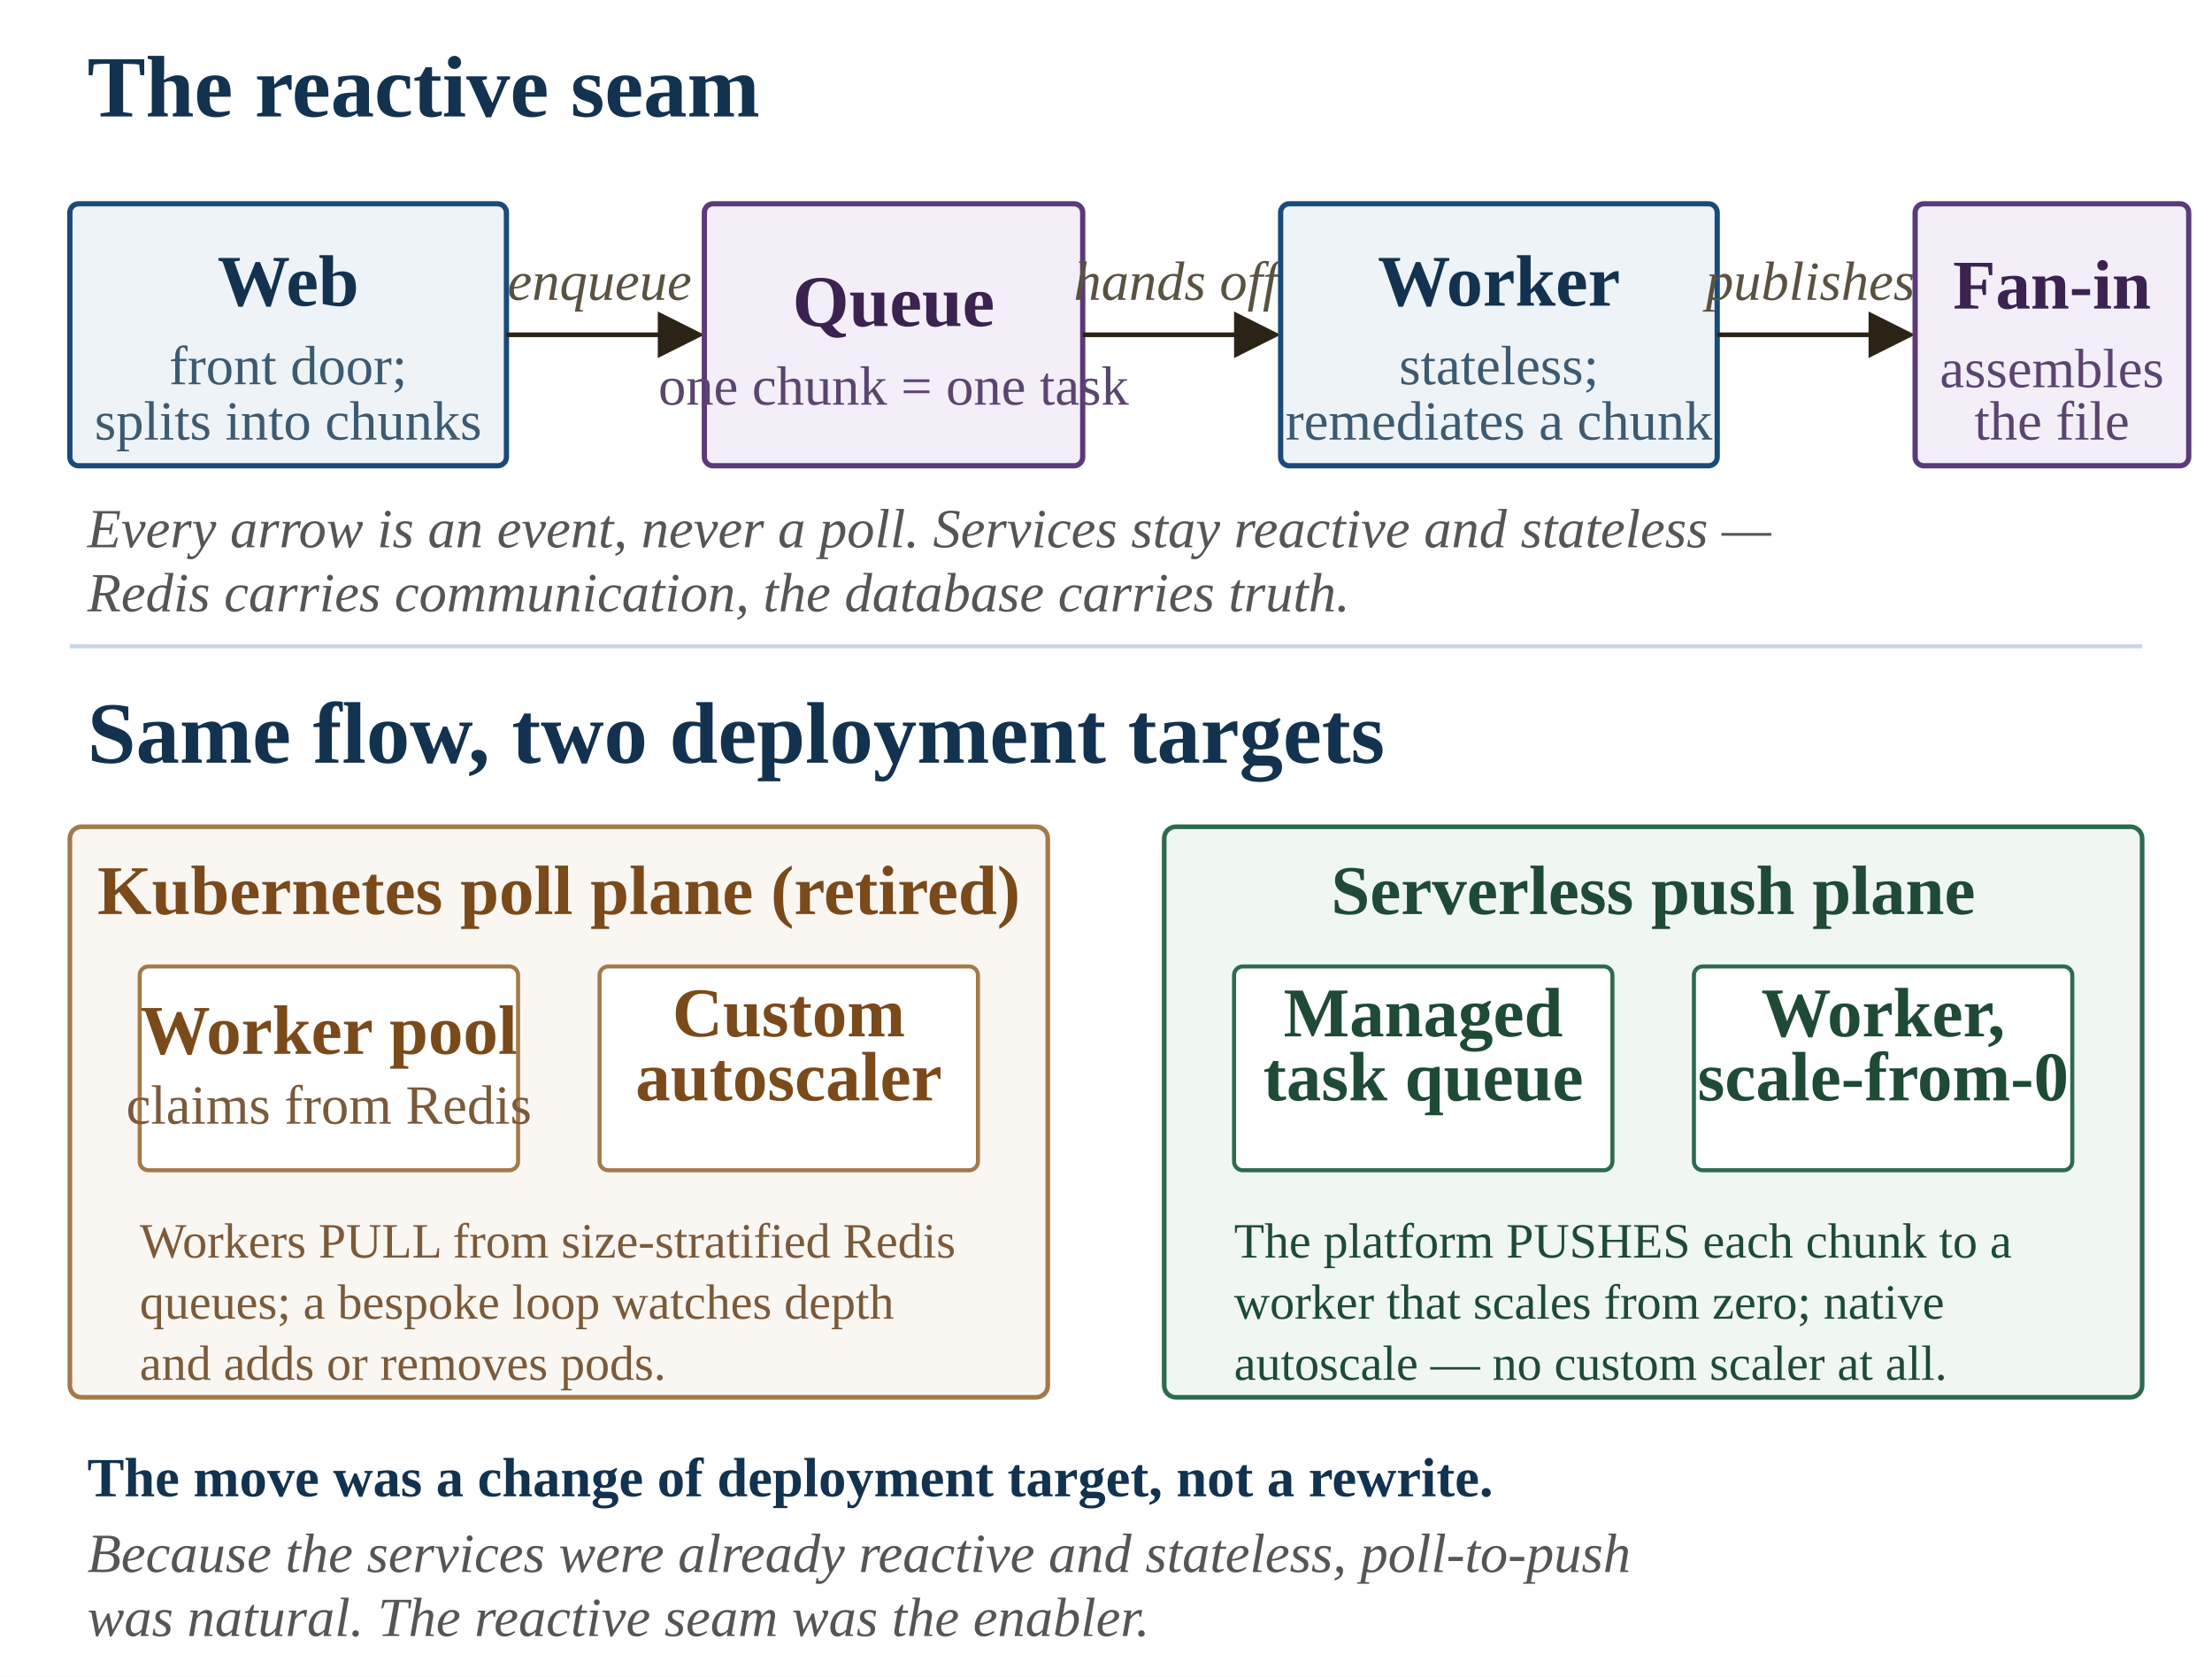
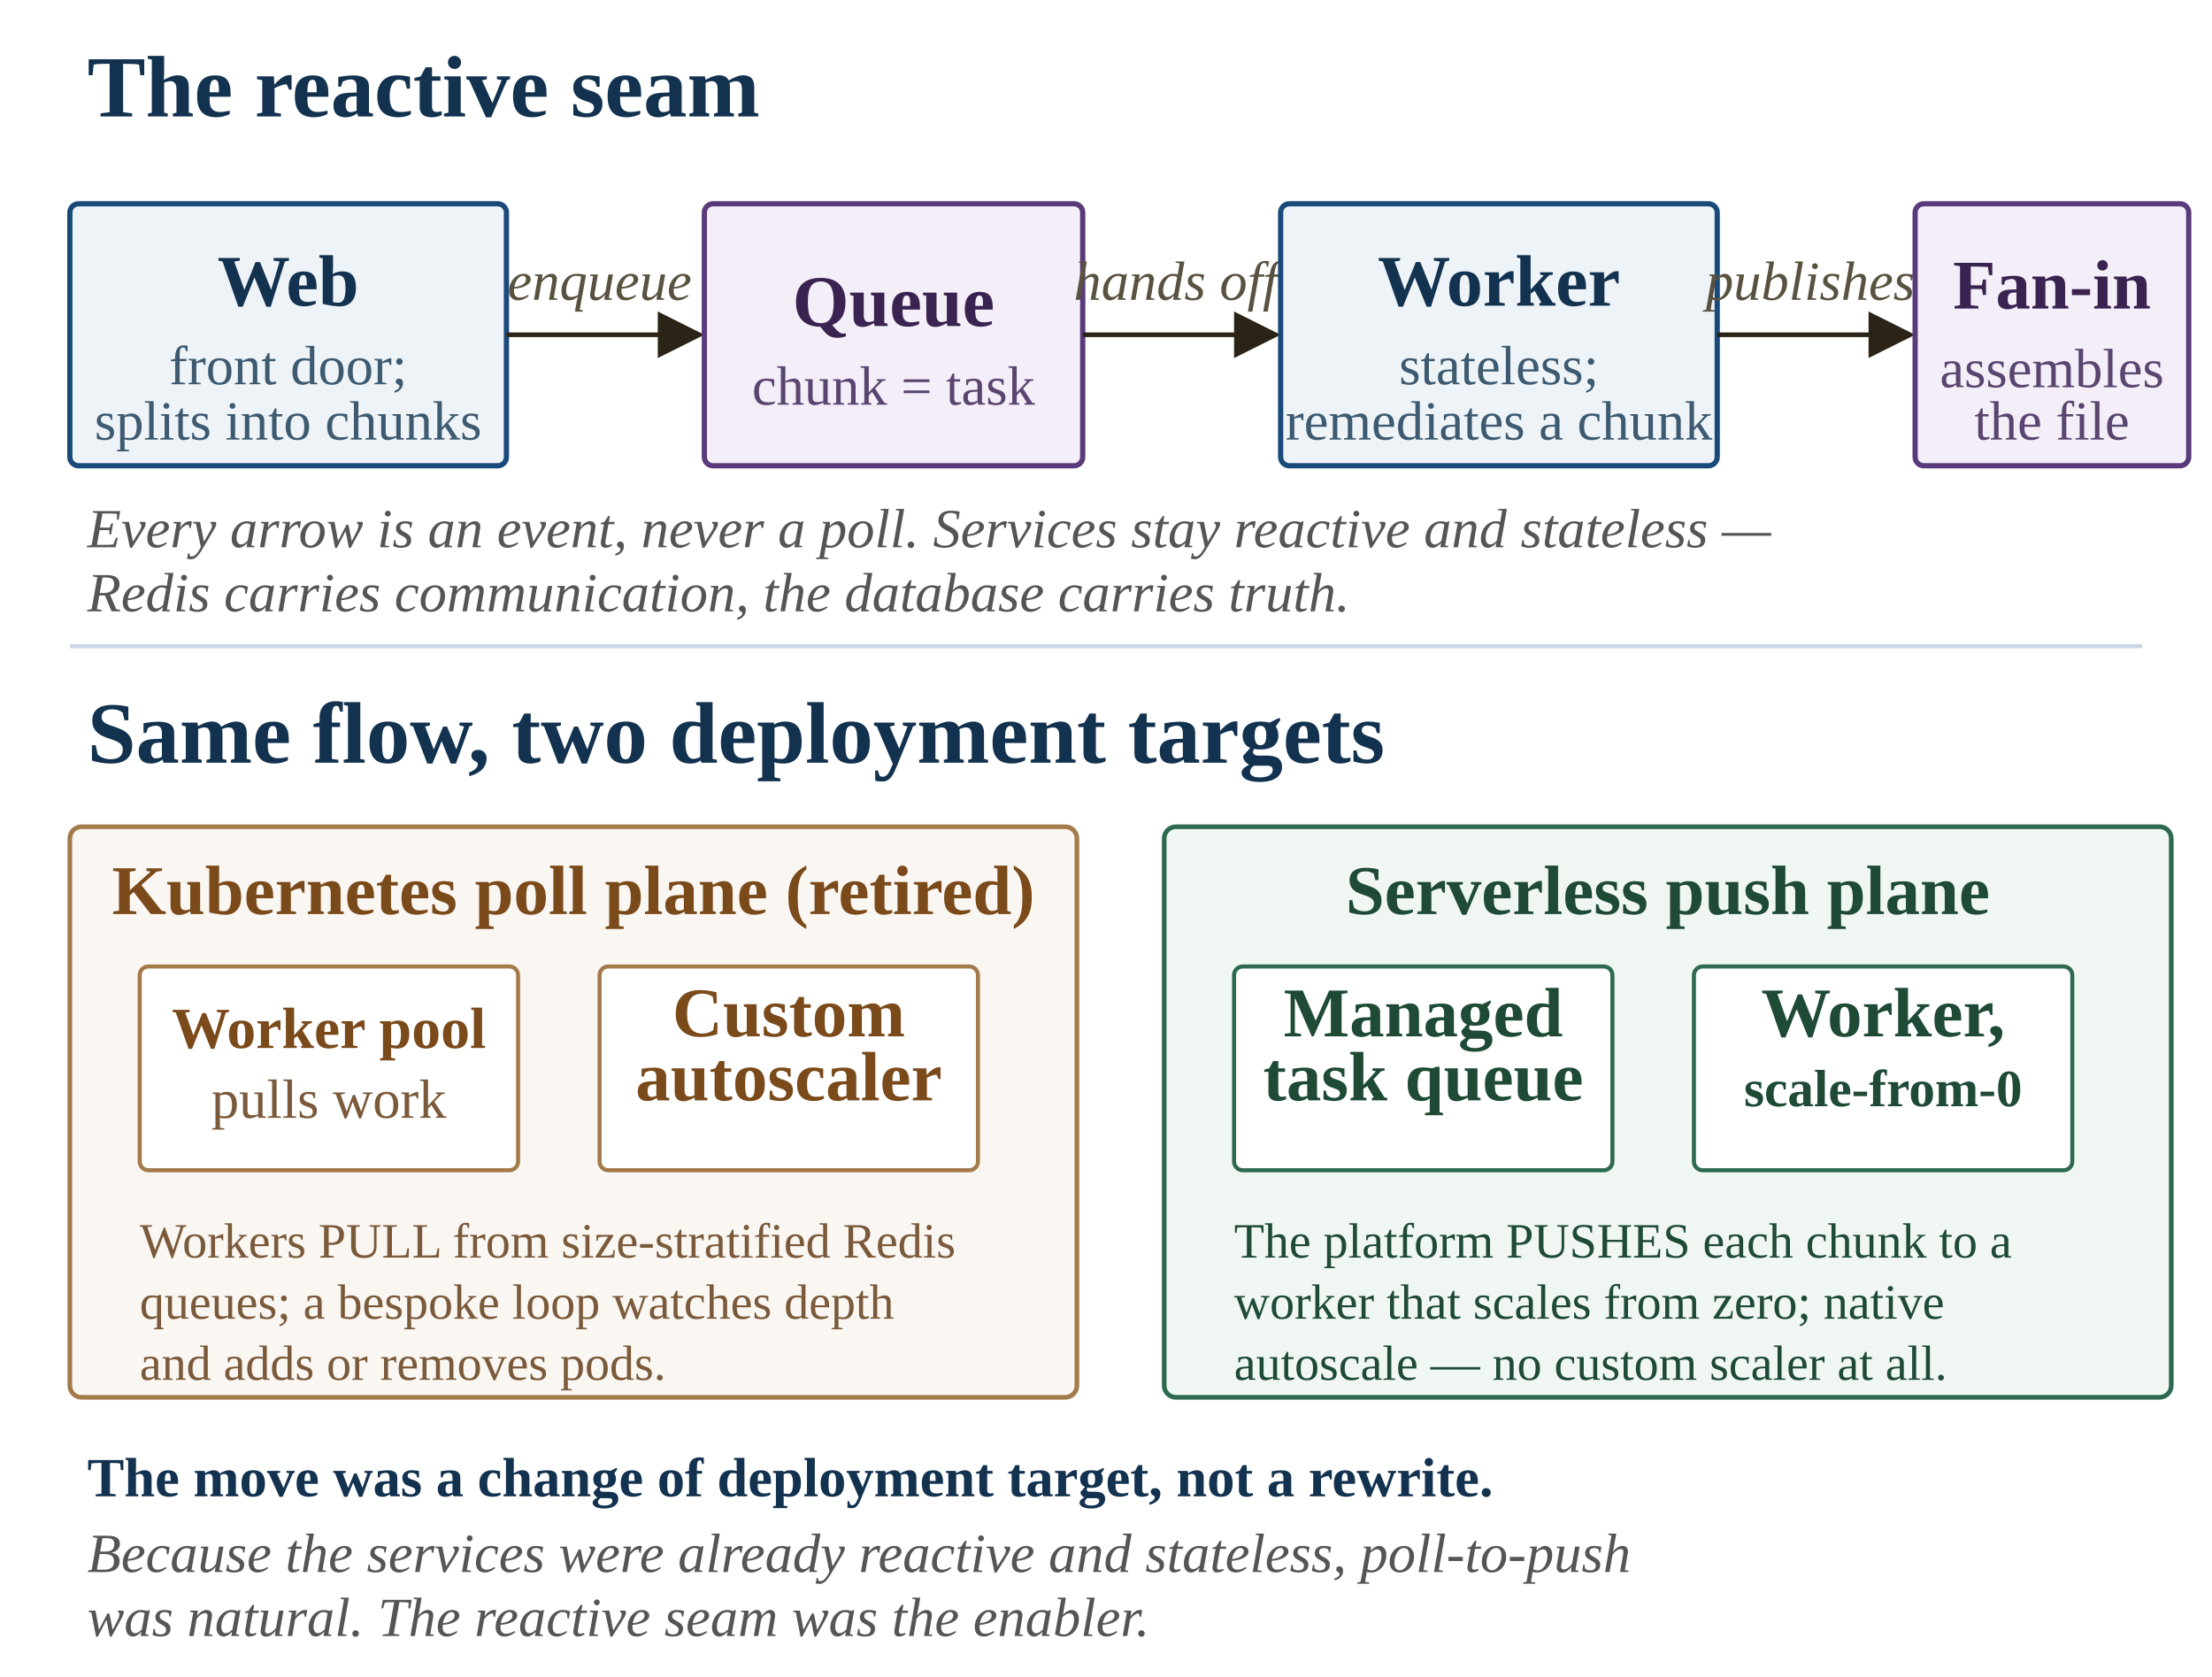
<svg xmlns="http://www.w3.org/2000/svg" viewBox="0 0 760 576" width="760" height="576" role="group" aria-labelledby="srv-title srv-desc" font-family="Georgia, 'Times New Roman', serif">
  <rect x="0" y="0" width="760" height="576" fill="#ffffff" />
  <defs>
    <marker id="srv-arrow" markerWidth="10" markerHeight="10" refX="7.5" refY="5" orient="auto">
      <path d="M0,0 L10,5 L0,10 z" fill="#2B2416" />
    </marker>
  </defs>
  <text x="30" y="40" font-size="30" font-weight="bold" fill="#12324f">The reactive seam</text>
  <rect x="24" y="70" width="150" height="90" rx="3" fill="#eef3f7" stroke="#1a4a7a" stroke-width="1.8" />
  <text x="99" y="105" text-anchor="middle" font-size="25" font-weight="bold" fill="#12324f">Web</text>
  <text x="99" y="132" text-anchor="middle" font-size="19" fill="#3d5a70">front door;</text>
  <text x="99" y="151" text-anchor="middle" font-size="19" fill="#3d5a70">splits into chunks</text>
  <line x1="174" y1="115" x2="238" y2="115" stroke="#2B2416" stroke-width="1.6" marker-end="url(#srv-arrow)" />
  <text x="206" y="103" text-anchor="middle" font-size="19" font-style="italic" fill="#5a5240">enqueue</text>
  <rect x="242" y="70" width="130" height="90" rx="3" fill="#f3eef7" stroke="#5a3a7a" stroke-width="1.8" />
  <text x="307" y="112" text-anchor="middle" font-size="25" font-weight="bold" fill="#3a2350">Queue</text>
-   <text x="307" y="139" text-anchor="middle" font-size="19" fill="#5a4570">one chunk = one task</text>
+   <text x="307" y="139" text-anchor="middle" font-size="19" fill="#5a4570">chunk = task</text>
  <line x1="372" y1="115" x2="436" y2="115" stroke="#2B2416" stroke-width="1.6" marker-end="url(#srv-arrow)" />
  <text x="404" y="103" text-anchor="middle" font-size="19" font-style="italic" fill="#5a5240">hands off</text>
  <rect x="440" y="70" width="150" height="90" rx="3" fill="#eef3f7" stroke="#1a4a7a" stroke-width="1.8" />
  <text x="515" y="105" text-anchor="middle" font-size="25" font-weight="bold" fill="#12324f">Worker</text>
  <text x="515" y="132" text-anchor="middle" font-size="19" fill="#3d5a70">stateless;</text>
  <text x="515" y="151" text-anchor="middle" font-size="19" fill="#3d5a70">remediates a chunk</text>
  <line x1="590" y1="115" x2="654" y2="115" stroke="#2B2416" stroke-width="1.6" marker-end="url(#srv-arrow)" />
  <text x="622" y="103" text-anchor="middle" font-size="19" font-style="italic" fill="#5a5240">publishes</text>
  <rect x="658" y="70" width="94" height="90" rx="3" fill="#f3eef7" stroke="#5a3a7a" stroke-width="1.8" />
  <text x="705" y="106" text-anchor="middle" font-size="24" font-weight="bold" fill="#3a2350">Fan-in</text>
  <text x="705" y="133" text-anchor="middle" font-size="19" fill="#5a4570">assembles</text>
  <text x="705" y="151" text-anchor="middle" font-size="19" fill="#5a4570">the file</text>
  <text x="30" y="188" font-size="19" font-style="italic" fill="#555">Every arrow is an event, never a poll. Services stay reactive and stateless —</text>
  <text x="30" y="210" font-size="19" font-style="italic" fill="#555">Redis carries communication, the database carries truth.</text>
  <line x1="24" y1="222" x2="736" y2="222" stroke="#c8d6e5" stroke-width="1.4" />
  <text x="30" y="262" font-size="30" font-weight="bold" fill="#12324f">Same flow, two deployment targets</text>
-   <rect x="24" y="284" width="336" height="196" rx="4" fill="#faf6f2" stroke="#a37a4a" stroke-width="1.6" />
-   <text x="192" y="314" text-anchor="middle" font-size="24" font-weight="bold" fill="#7a4a1a">Kubernetes poll plane (retired)</text>
+   <rect x="24" y="284" width="346" height="196" rx="4" fill="#faf6f2" stroke="#a37a4a" stroke-width="1.6" />
+   <text x="197" y="314" text-anchor="middle" font-size="24" font-weight="bold" fill="#7a4a1a">Kubernetes poll plane (retired)</text>
  <rect x="48" y="332" width="130" height="70" rx="3" fill="#ffffff" stroke="#a37a4a" stroke-width="1.4" />
-   <text x="113" y="362" text-anchor="middle" font-size="24" font-weight="bold" fill="#7a4a1a">Worker pool</text>
-   <text x="113" y="386" text-anchor="middle" font-size="19" fill="#7a5a3a">claims from Redis</text>
+   <text x="113" y="360" text-anchor="middle" font-size="20" font-weight="bold" fill="#7a4a1a">Worker pool</text>
+   <text x="113" y="384" text-anchor="middle" font-size="19" fill="#7a5a3a">pulls work</text>
  <rect x="206" y="332" width="130" height="70" rx="3" fill="#ffffff" stroke="#a37a4a" stroke-width="1.4" />
  <text x="271" y="356" text-anchor="middle" font-size="24" font-weight="bold" fill="#7a4a1a">Custom</text>
  <text x="271" y="378" text-anchor="middle" font-size="24" font-weight="bold" fill="#7a4a1a">autoscaler</text>
  <text x="48" y="432" font-size="17" fill="#7a5a3a">Workers PULL from size-stratified Redis</text>
  <text x="48" y="453" font-size="17" fill="#7a5a3a">queues; a bespoke loop watches depth</text>
  <text x="48" y="474" font-size="17" fill="#7a5a3a">and adds or removes pods.</text>
-   <rect x="400" y="284" width="336" height="196" rx="4" fill="#f0f7f2" stroke="#2d6a4f" stroke-width="1.6" />
-   <text x="568" y="314" text-anchor="middle" font-size="24" font-weight="bold" fill="#1e4a36">Serverless push plane</text>
+   <rect x="400" y="284" width="346" height="196" rx="4" fill="#f0f7f2" stroke="#2d6a4f" stroke-width="1.6" />
+   <text x="573" y="314" text-anchor="middle" font-size="24" font-weight="bold" fill="#1e4a36">Serverless push plane</text>
  <rect x="424" y="332" width="130" height="70" rx="3" fill="#ffffff" stroke="#2d6a4f" stroke-width="1.4" />
  <text x="489" y="356" text-anchor="middle" font-size="24" font-weight="bold" fill="#1e4a36">Managed</text>
  <text x="489" y="378" text-anchor="middle" font-size="24" font-weight="bold" fill="#1e4a36">task queue</text>
  <rect x="582" y="332" width="130" height="70" rx="3" fill="#ffffff" stroke="#2d6a4f" stroke-width="1.4" />
  <text x="647" y="356" text-anchor="middle" font-size="24" font-weight="bold" fill="#1e4a36">Worker,</text>
-   <text x="647" y="378" text-anchor="middle" font-size="24" font-weight="bold" fill="#1e4a36">scale-from-0</text>
+   <text x="647" y="380" text-anchor="middle" font-size="18" font-weight="bold" fill="#1e4a36">scale-from-0</text>
  <text x="424" y="432" font-size="17" fill="#1e4a36">The platform PUSHES each chunk to a</text>
  <text x="424" y="453" font-size="17" fill="#1e4a36">worker that scales from zero; native</text>
  <text x="424" y="474" font-size="17" fill="#1e4a36">autoscale — no custom scaler at all.</text>
  <text x="30" y="514" font-size="19" font-weight="bold" fill="#12324f">The move was a change of deployment target, not a rewrite.</text>
  <text x="30" y="540" font-size="19" font-style="italic" fill="#555">Because the services were already reactive and stateless, poll-to-push</text>
  <text x="30" y="562" font-size="19" font-style="italic" fill="#555">was natural. The reactive seam was the enabler.</text>
</svg>
